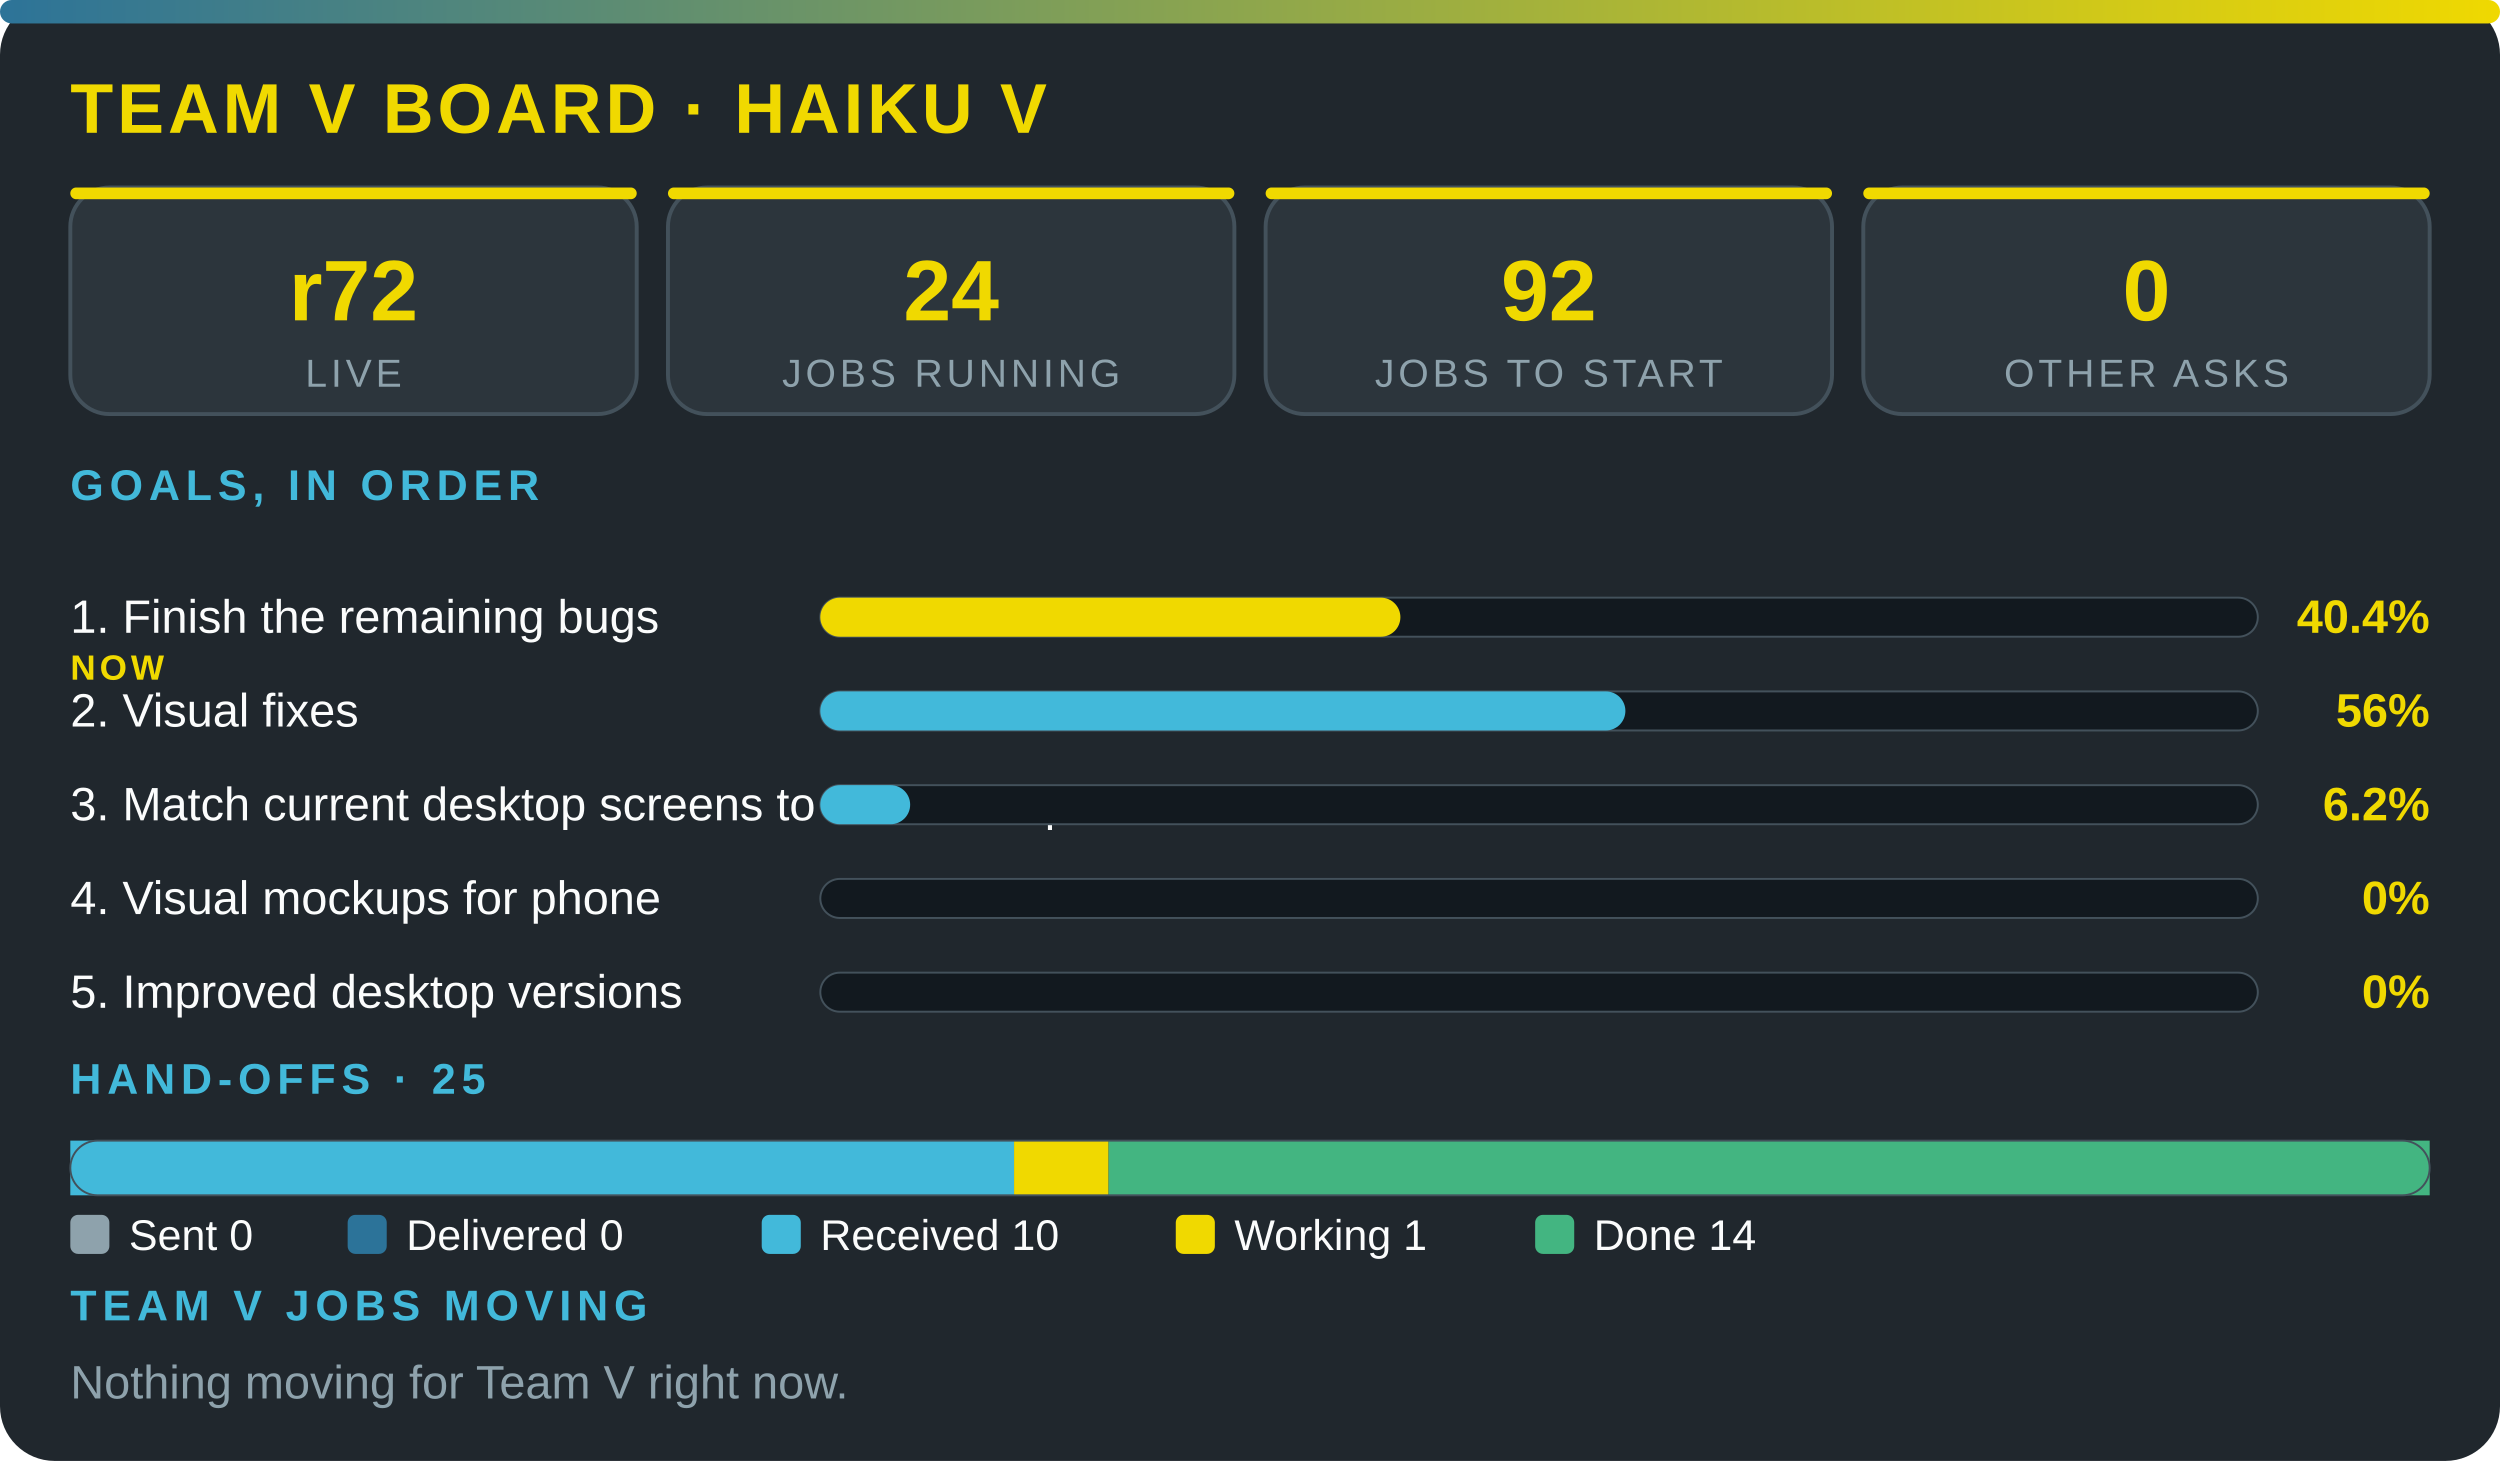
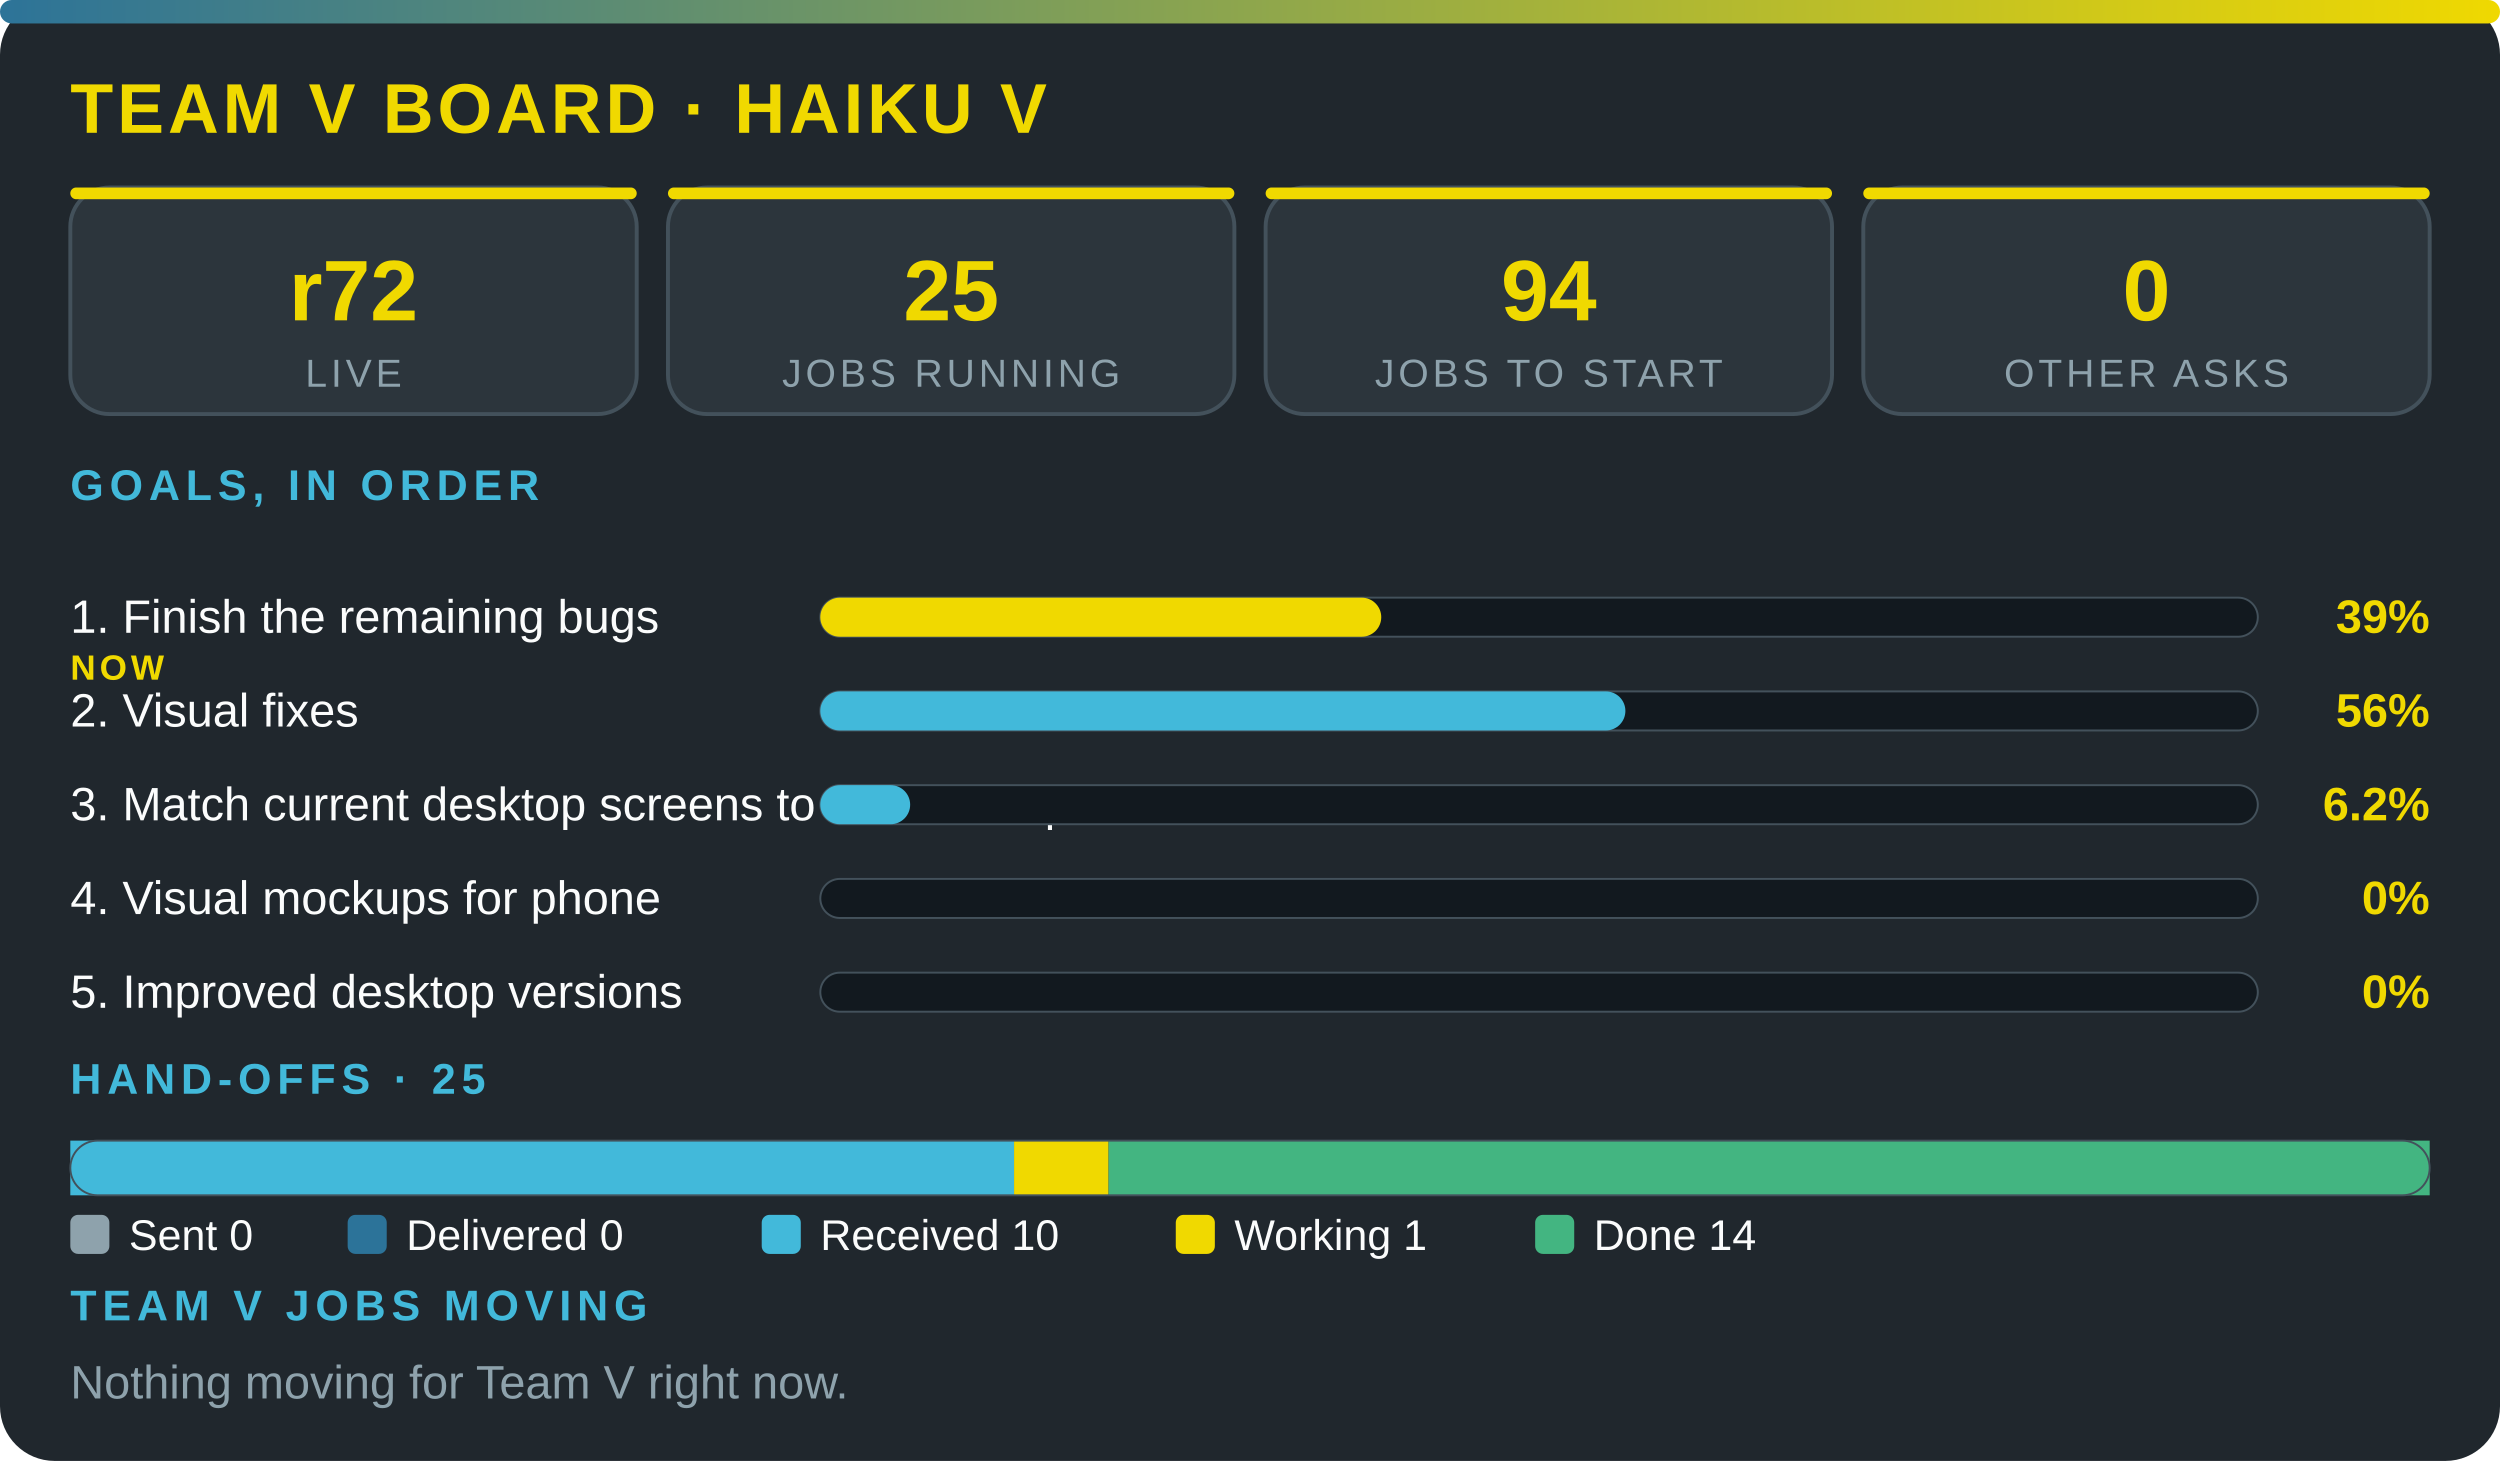
<svg xmlns="http://www.w3.org/2000/svg" viewBox="0 0 640 374" width="100%" role="img" aria-label="Team V board · Haiku V" font-family="'Segoe UI',system-ui,Arial,sans-serif">
  <defs>
    <linearGradient id="g">
      <stop offset="0" stop-color="#2c7399" />
      <stop offset="1" stop-color="#f0d900" />
    </linearGradient>
  </defs>
  <rect width="640" height="374" rx="14" fill="#20272d" />
  <rect width="640" height="6" rx="3" fill="url(#g)" />
  <text x="18" y="34" font-size="18" font-weight="800" fill="#f0d900" letter-spacing="1">TEAM V BOARD · HAIKU V</text>
  <rect x="18" y="48" width="145" height="58" rx="10" fill="#2c353c" stroke="#43515b" />
  <rect x="18" y="48" width="145" height="3" rx="1.5" fill="#f0d900" />
  <text x="90.5" y="82" font-size="22" font-weight="800" fill="#f0d900" text-anchor="middle">r72</text>
  <text x="90.5" y="99" font-size="10" fill="#8ea2ac" letter-spacing="1" text-anchor="middle">LIVE</text>
  <rect x="171" y="48" width="145" height="58" rx="10" fill="#2c353c" stroke="#43515b" />
  <rect x="171" y="48" width="145" height="3" rx="1.5" fill="#f0d900" />
-   <text x="243.5" y="82" font-size="22" font-weight="800" fill="#f0d900" text-anchor="middle">24</text>
+   <text x="243.5" y="82" font-size="22" font-weight="800" fill="#f0d900" text-anchor="middle">25</text>
  <text x="243.5" y="99" font-size="10" fill="#8ea2ac" letter-spacing="1" text-anchor="middle">JOBS RUNNING</text>
  <rect x="324" y="48" width="145" height="58" rx="10" fill="#2c353c" stroke="#43515b" />
  <rect x="324" y="48" width="145" height="3" rx="1.5" fill="#f0d900" />
-   <text x="396.5" y="82" font-size="22" font-weight="800" fill="#f0d900" text-anchor="middle">92</text>
+   <text x="396.5" y="82" font-size="22" font-weight="800" fill="#f0d900" text-anchor="middle">94</text>
  <text x="396.5" y="99" font-size="10" fill="#8ea2ac" letter-spacing="1" text-anchor="middle">JOBS TO START</text>
  <rect x="477" y="48" width="145" height="58" rx="10" fill="#2c353c" stroke="#43515b" />
  <rect x="477" y="48" width="145" height="3" rx="1.5" fill="#f0d900" />
  <text x="549.5" y="82" font-size="22" font-weight="800" fill="#f0d900" text-anchor="middle">0</text>
  <text x="549.5" y="99" font-size="10" fill="#8ea2ac" letter-spacing="1" text-anchor="middle">OTHER ASKS</text>
  <text x="18" y="128" font-size="11" font-weight="700" fill="#42b9da" letter-spacing="1.5">GOALS, IN ORDER</text>
  <text x="18" y="162" font-size="12" fill="#fbfcfc">1. Finish the remaining bugs</text>
  <text x="18" y="174" font-size="9" font-weight="800" letter-spacing="1" fill="#f0d900">NOW</text>
  <rect x="210" y="153" width="368" height="10" rx="5" fill="#12191f" stroke="#43515b" stroke-width=".5" />
-   <rect x="210" y="153" width="148.5" height="10" rx="5" fill="#f0d900" />
-   <text x="622" y="162" font-size="12" font-weight="800" fill="#f0d900" text-anchor="end">40.4%</text>
+   <rect x="210" y="153" width="143.6" height="10" rx="5" fill="#f0d900" />
+   <text x="622" y="162" font-size="12" font-weight="800" fill="#f0d900" text-anchor="end">39%</text>
  <text x="18" y="186" font-size="12" fill="#fbfcfc">2. Visual fixes</text>
  <rect x="210" y="177" width="368" height="10" rx="5" fill="#12191f" stroke="#43515b" stroke-width=".5" />
  <rect x="210" y="177" width="206.1" height="10" rx="5" fill="#42b9da" />
  <text x="622" y="186" font-size="12" font-weight="800" fill="#f0d900" text-anchor="end">56%</text>
  <text x="18" y="210" font-size="12" fill="#fbfcfc">3. Match current desktop screens to the mockup</text>
  <rect x="210" y="201" width="368" height="10" rx="5" fill="#12191f" stroke="#43515b" stroke-width=".5" />
  <rect x="210" y="201" width="23" height="10" rx="5" fill="#42b9da" />
  <text x="622" y="210" font-size="12" font-weight="800" fill="#f0d900" text-anchor="end">6.2%</text>
  <text x="18" y="234" font-size="12" fill="#fbfcfc">4. Visual mockups for phone</text>
  <rect x="210" y="225" width="368" height="10" rx="5" fill="#12191f" stroke="#43515b" stroke-width=".5" />
  <text x="622" y="234" font-size="12" font-weight="800" fill="#f0d900" text-anchor="end">0%</text>
  <text x="18" y="258" font-size="12" fill="#fbfcfc">5. Improved desktop versions</text>
  <rect x="210" y="249" width="368" height="10" rx="5" fill="#12191f" stroke="#43515b" stroke-width=".5" />
  <text x="622" y="258" font-size="12" font-weight="800" fill="#f0d900" text-anchor="end">0%</text>
  <text x="18" y="280" font-size="11" font-weight="700" fill="#42b9da" letter-spacing="1.5">HAND-OFFS · 25</text>
  <rect x="18" y="292" width="241.6" height="14" fill="#42b9da" />
  <rect x="259.6" y="292" width="24.2" height="14" fill="#f0d900" />
  <rect x="283.8" y="292" width="338.2" height="14" fill="#43b581" />
  <rect x="18" y="292" width="604" height="14" rx="7" fill="none" stroke="#43515b" stroke-width=".5" />
  <rect x="18" y="311" width="10" height="10" rx="2" fill="#8ea2ac" />
  <text x="33" y="320" font-size="11" fill="#fbfcfc">Sent 0</text>
  <rect x="89" y="311" width="10" height="10" rx="2" fill="#2c7399" />
  <text x="104" y="320" font-size="11" fill="#fbfcfc">Delivered 0</text>
  <rect x="195" y="311" width="10" height="10" rx="2" fill="#42b9da" />
  <text x="210" y="320" font-size="11" fill="#fbfcfc">Received 10</text>
  <rect x="301" y="311" width="10" height="10" rx="2" fill="#f0d900" />
  <text x="316" y="320" font-size="11" fill="#fbfcfc">Working 1</text>
  <rect x="393" y="311" width="10" height="10" rx="2" fill="#43b581" />
  <text x="408" y="320" font-size="11" fill="#fbfcfc">Done 14</text>
  <text x="18" y="338" font-size="11" font-weight="700" fill="#42b9da" letter-spacing="1.5">TEAM V JOBS MOVING</text>
  <text x="18" y="358" font-size="12" fill="#8ea2ac">Nothing moving for Team V right now.</text>
</svg>
